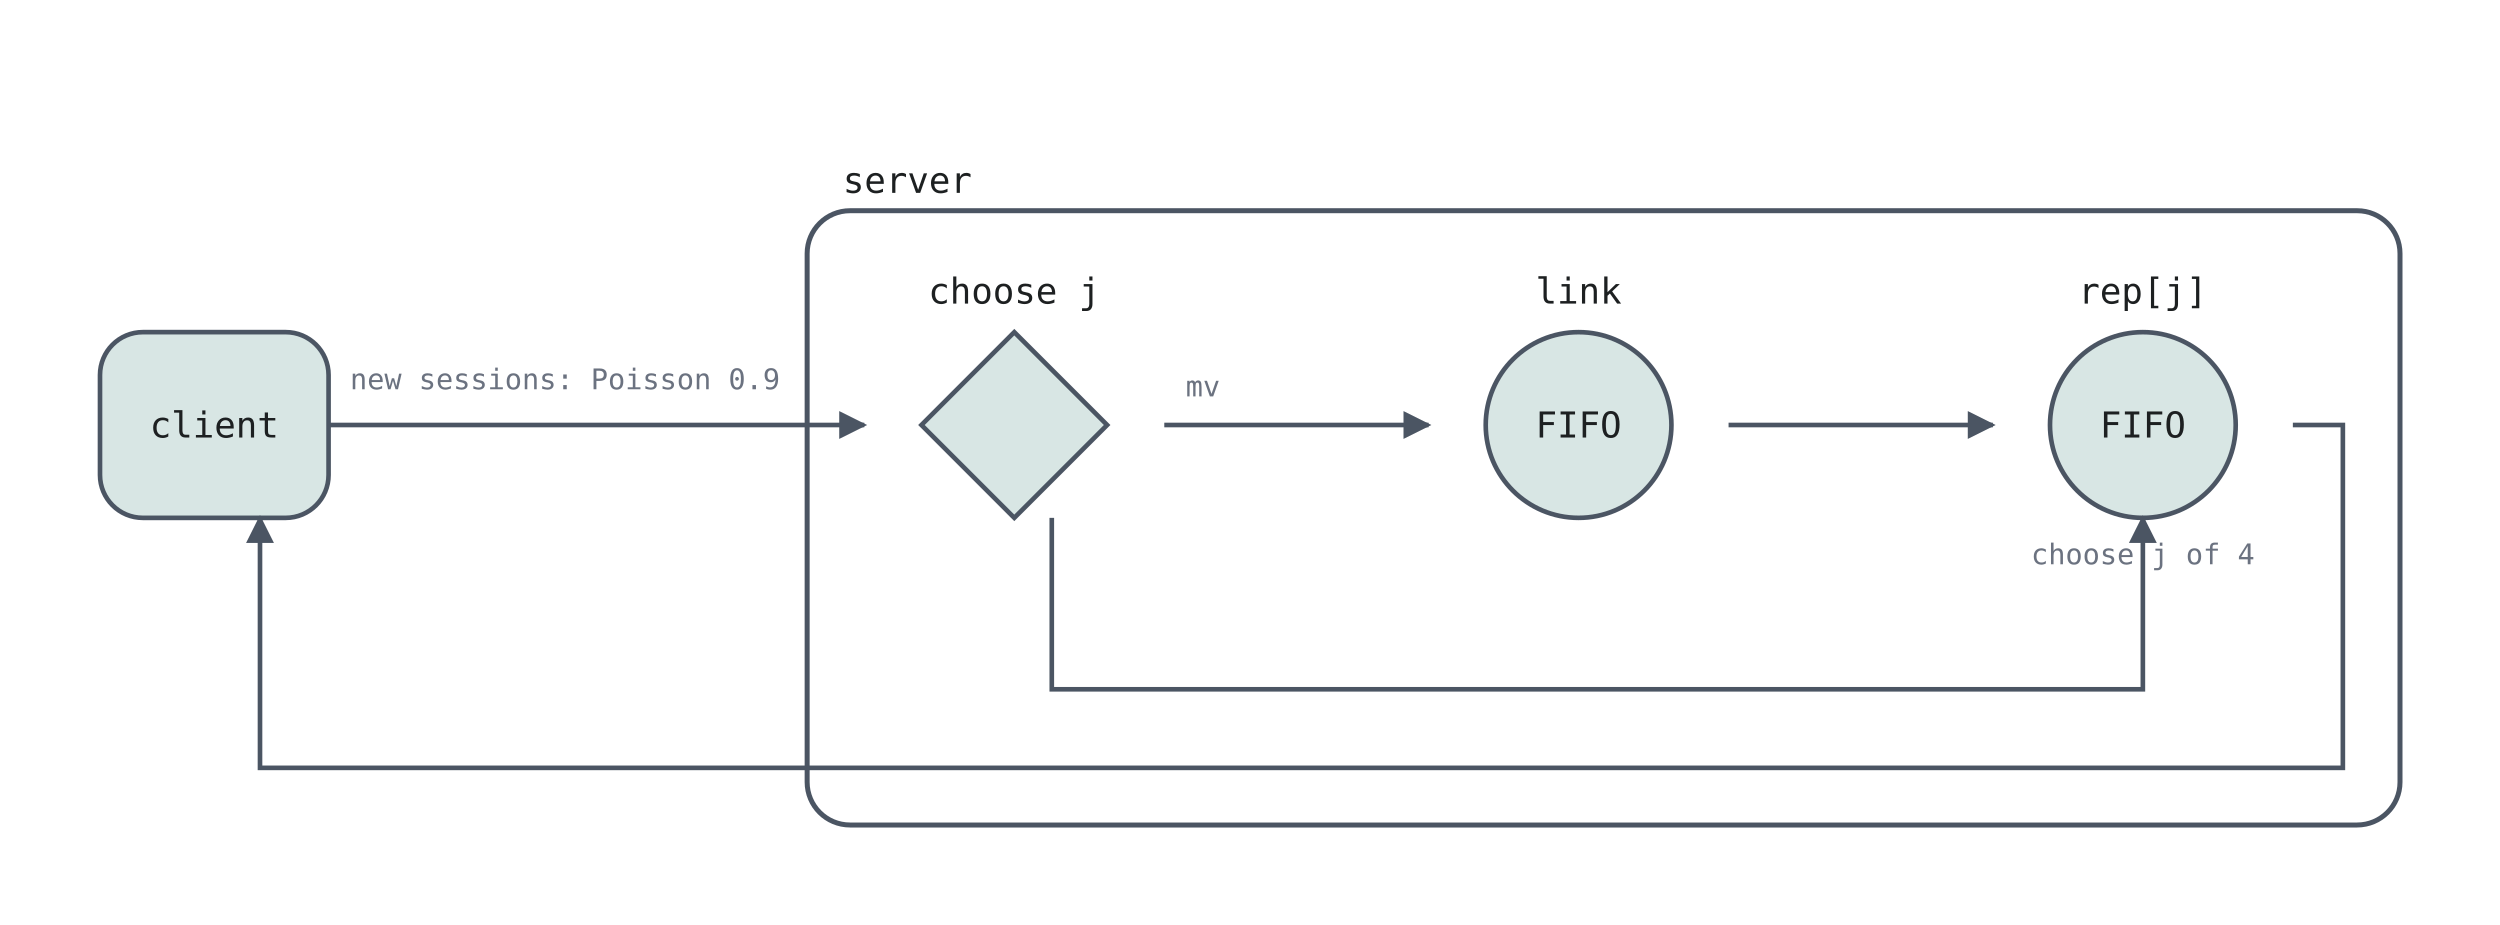
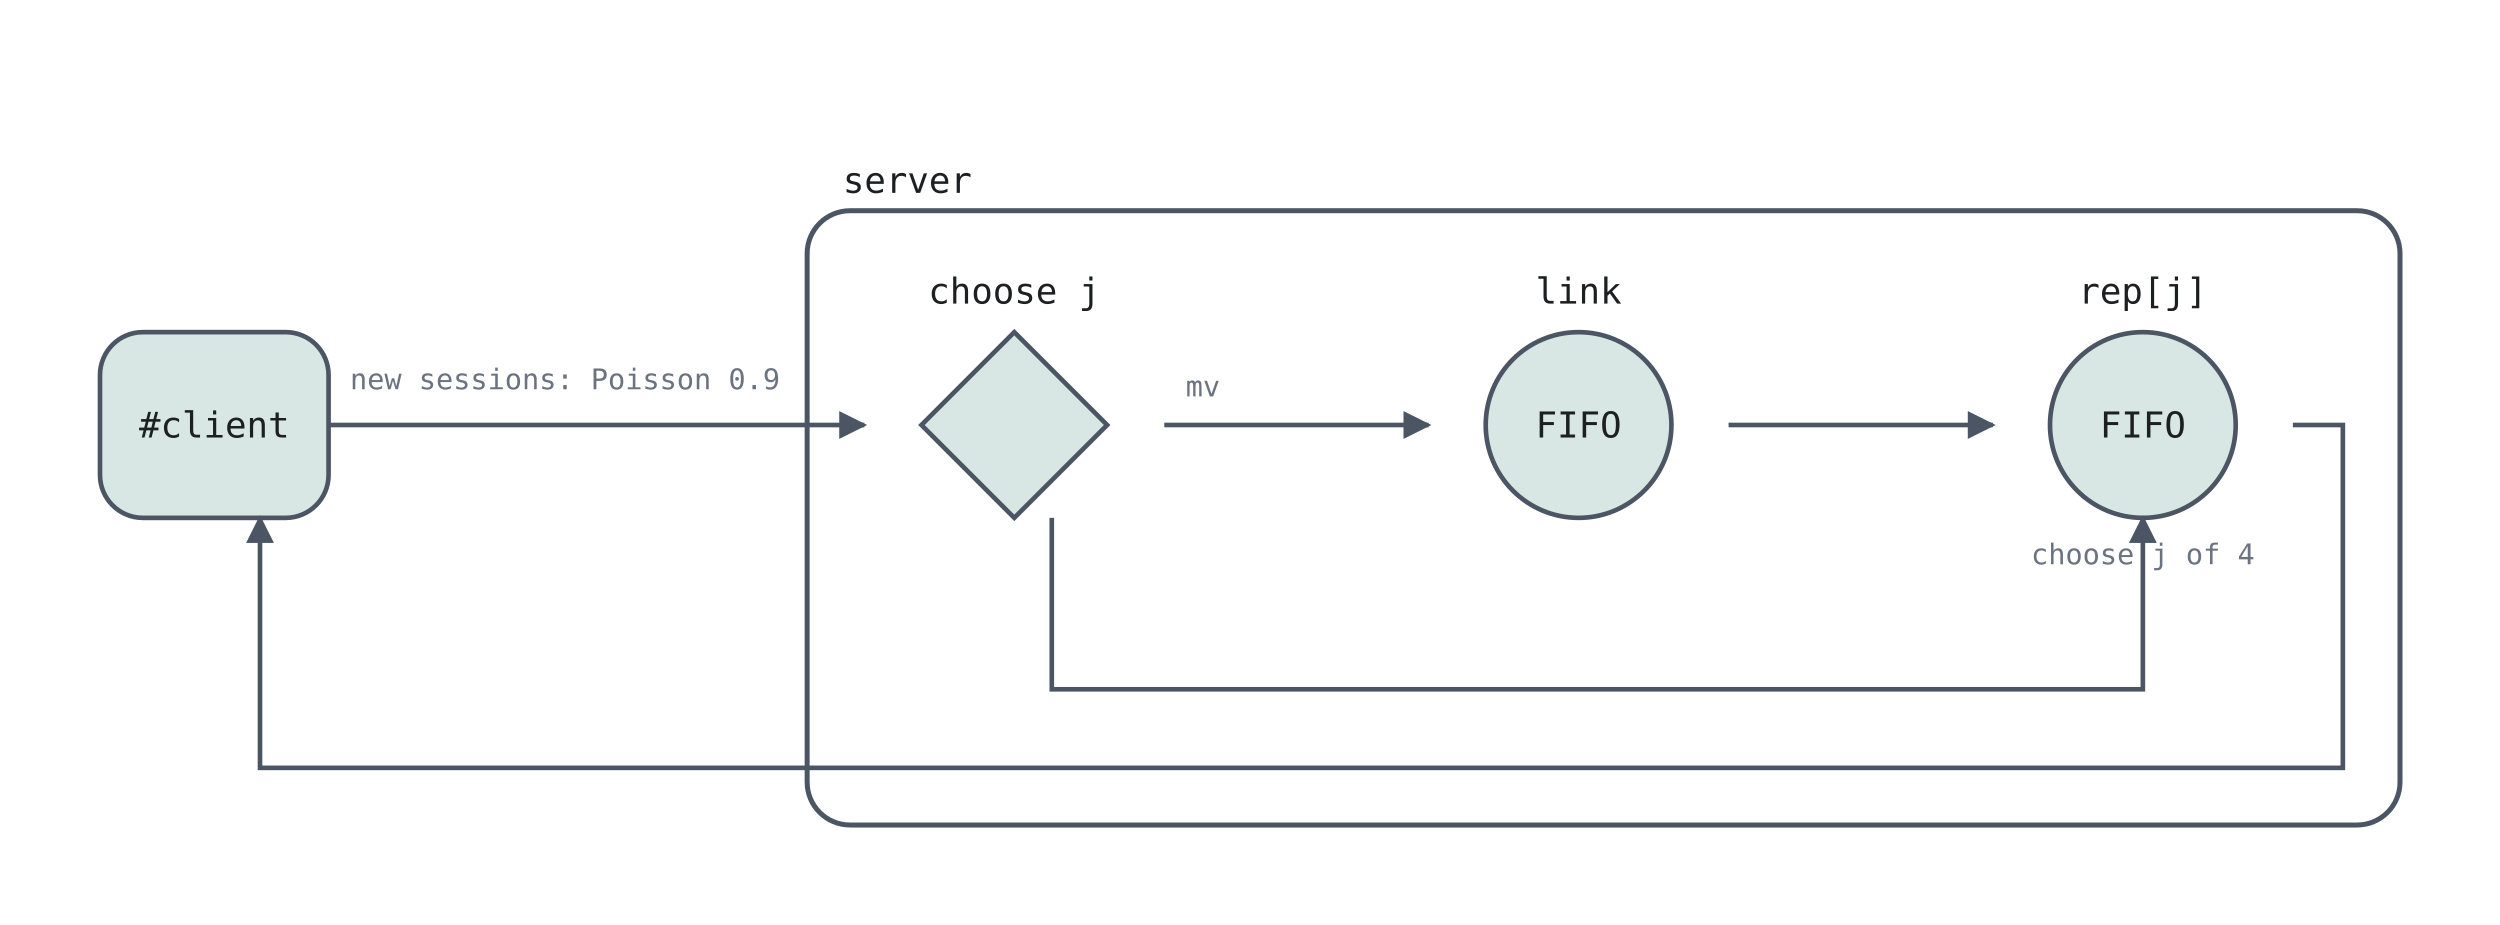
<svg xmlns="http://www.w3.org/2000/svg" width="700" height="259" viewBox="0 0 700 259" role="img">
  <style>
  text { font-family: ui-monospace, "SF Mono", Menlo, Consolas, monospace; }
  @media (prefers-color-scheme: dark) {
    text { fill: #e8e6e3; } text.dim { fill: #9aa4b2; }
    .bg { fill:#14171a }
    .solid { fill:#232a31;stroke:#b6bfcc }
    .cached { fill:#33302a }
    .instance { fill:#1a1f24;stroke:#b6bfcc }
    .frame { stroke:#b6bfcc }
    .server { stroke:#b6bfcc }
    .enclosure { stroke:#9aa4b2 }
    .station { fill:#26403d;stroke:#b6bfcc }
    .cell { fill:#14171a;stroke:#b6bfcc }
    .rail { stroke:#b6bfcc }
    .flow { stroke:#b6bfcc }
    .back { stroke:#b6bfcc }
    .poster { fill:#b6bfcc }
    .relation { stroke:#9aa4b2 }
  }
</style>
  <defs>
    <marker id="a" viewBox="0 0 10 10" refX="9" refY="5" markerWidth="6" markerHeight="6" orient="auto-start-reverse">
      <path d="M0 0 L10 5 L0 10 z" fill="context-stroke" />
    </marker>
  </defs>
  <rect class="bg" fill="#ffffff" x="0" y="0" width="700" height="259" />
  <rect class="server" fill="none" stroke="#4b5563" stroke-width="1.4" data-role="server" x="226" y="59" width="446" height="172" rx="12" />
  <g data-node="#0">
    <polygon class="station" fill="#d8e6e4" stroke="#4b5563" stroke-width="1.3" points="284,93 310,119 284,145 258,119" />
  </g>
  <text x="284" y="85" text-anchor="middle" font-size="10" fill="#1d2021">choose j</text>
  <g data-node="link" data-stage="link">
    <circle class="station" fill="#d8e6e4" stroke="#4b5563" stroke-width="1.3" cx="442" cy="119" r="26" />
    <text x="442" y="122.5" text-anchor="middle" font-size="10" fill="#1d2021">FIFO</text>
  </g>
  <text x="442" y="85" text-anchor="middle" font-size="10" fill="#1d2021">link</text>
  <g data-node="rep" data-stage="rep">
    <circle class="station" fill="#d8e6e4" stroke="#4b5563" stroke-width="1.3" cx="600" cy="119" r="26" />
    <text x="600" y="122.5" text-anchor="middle" font-size="10" fill="#1d2021">FIFO</text>
  </g>
  <text x="600" y="85" text-anchor="middle" font-size="10" fill="#1d2021">rep[j]</text>
  <text x="600" y="158" text-anchor="middle" font-size="8" fill="#6b7280" class="dim">choose j of 4</text>
-   <g data-node="client" data-role="client">
+   <g data-node="#client" data-role="client">
    <rect class="station" fill="#d8e6e4" stroke="#4b5563" stroke-width="1.3" x="28" y="93" width="64" height="52" rx="12" />
-     <text x="60" y="122.5" text-anchor="middle" font-size="10" fill="#1d2021">client</text>
+     <text x="60" y="122.5" text-anchor="middle" font-size="10" fill="#1d2021">#client</text>
  </g>
-   <path class="flow" fill="none" stroke="#4b5563" stroke-width="1.3" data-role="arrival" data-from="client" data-to="#0" d="M92 119 L242 119" marker-end="url(#a)" />
+   <path class="flow" fill="none" stroke="#4b5563" stroke-width="1.3" data-role="arrival" data-from="#client" data-to="#0" d="M92 119 L242 119" marker-end="url(#a)" />
  <text x="98" y="109" text-anchor="start" font-size="8" fill="#6b7280" class="dim">new sessions: Poisson 0.9</text>
  <path class="flow" fill="none" stroke="#4b5563" stroke-width="1.3" data-role="flow" data-from="#0" data-to="link" d="M326 119 L400 119" marker-end="url(#a)" />
  <text x="332" y="111" text-anchor="start" font-size="8" fill="#6b7280" class="dim">mv</text>
  <path class="flow" fill="none" stroke="#4b5563" stroke-width="1.3" data-role="flow" data-from="link" data-to="rep" d="M484 119 L558 119" marker-end="url(#a)" />
  <path class="flow" fill="none" stroke="#4b5563" stroke-width="1.3" data-role="flow" data-from="#0" data-to="rep" d="M294.5 145 L294.5 193 L600 193 L600 145" marker-end="url(#a)" />
-   <path class="flow" fill="none" stroke="#4b5563" stroke-width="1.3" data-role="exit" data-from="rep" data-to="client" d="M642 119 L656 119 L656 215 L72.8 215 L72.8 145" marker-end="url(#a)" />
+   <path class="flow" fill="none" stroke="#4b5563" stroke-width="1.3" data-role="exit" data-from="rep" data-to="#client" d="M642 119 L656 119 L656 215 L72.8 215 L72.8 145" marker-end="url(#a)" />
  <text x="236" y="54" text-anchor="start" font-size="10" fill="#1d2021">server</text>
</svg>
